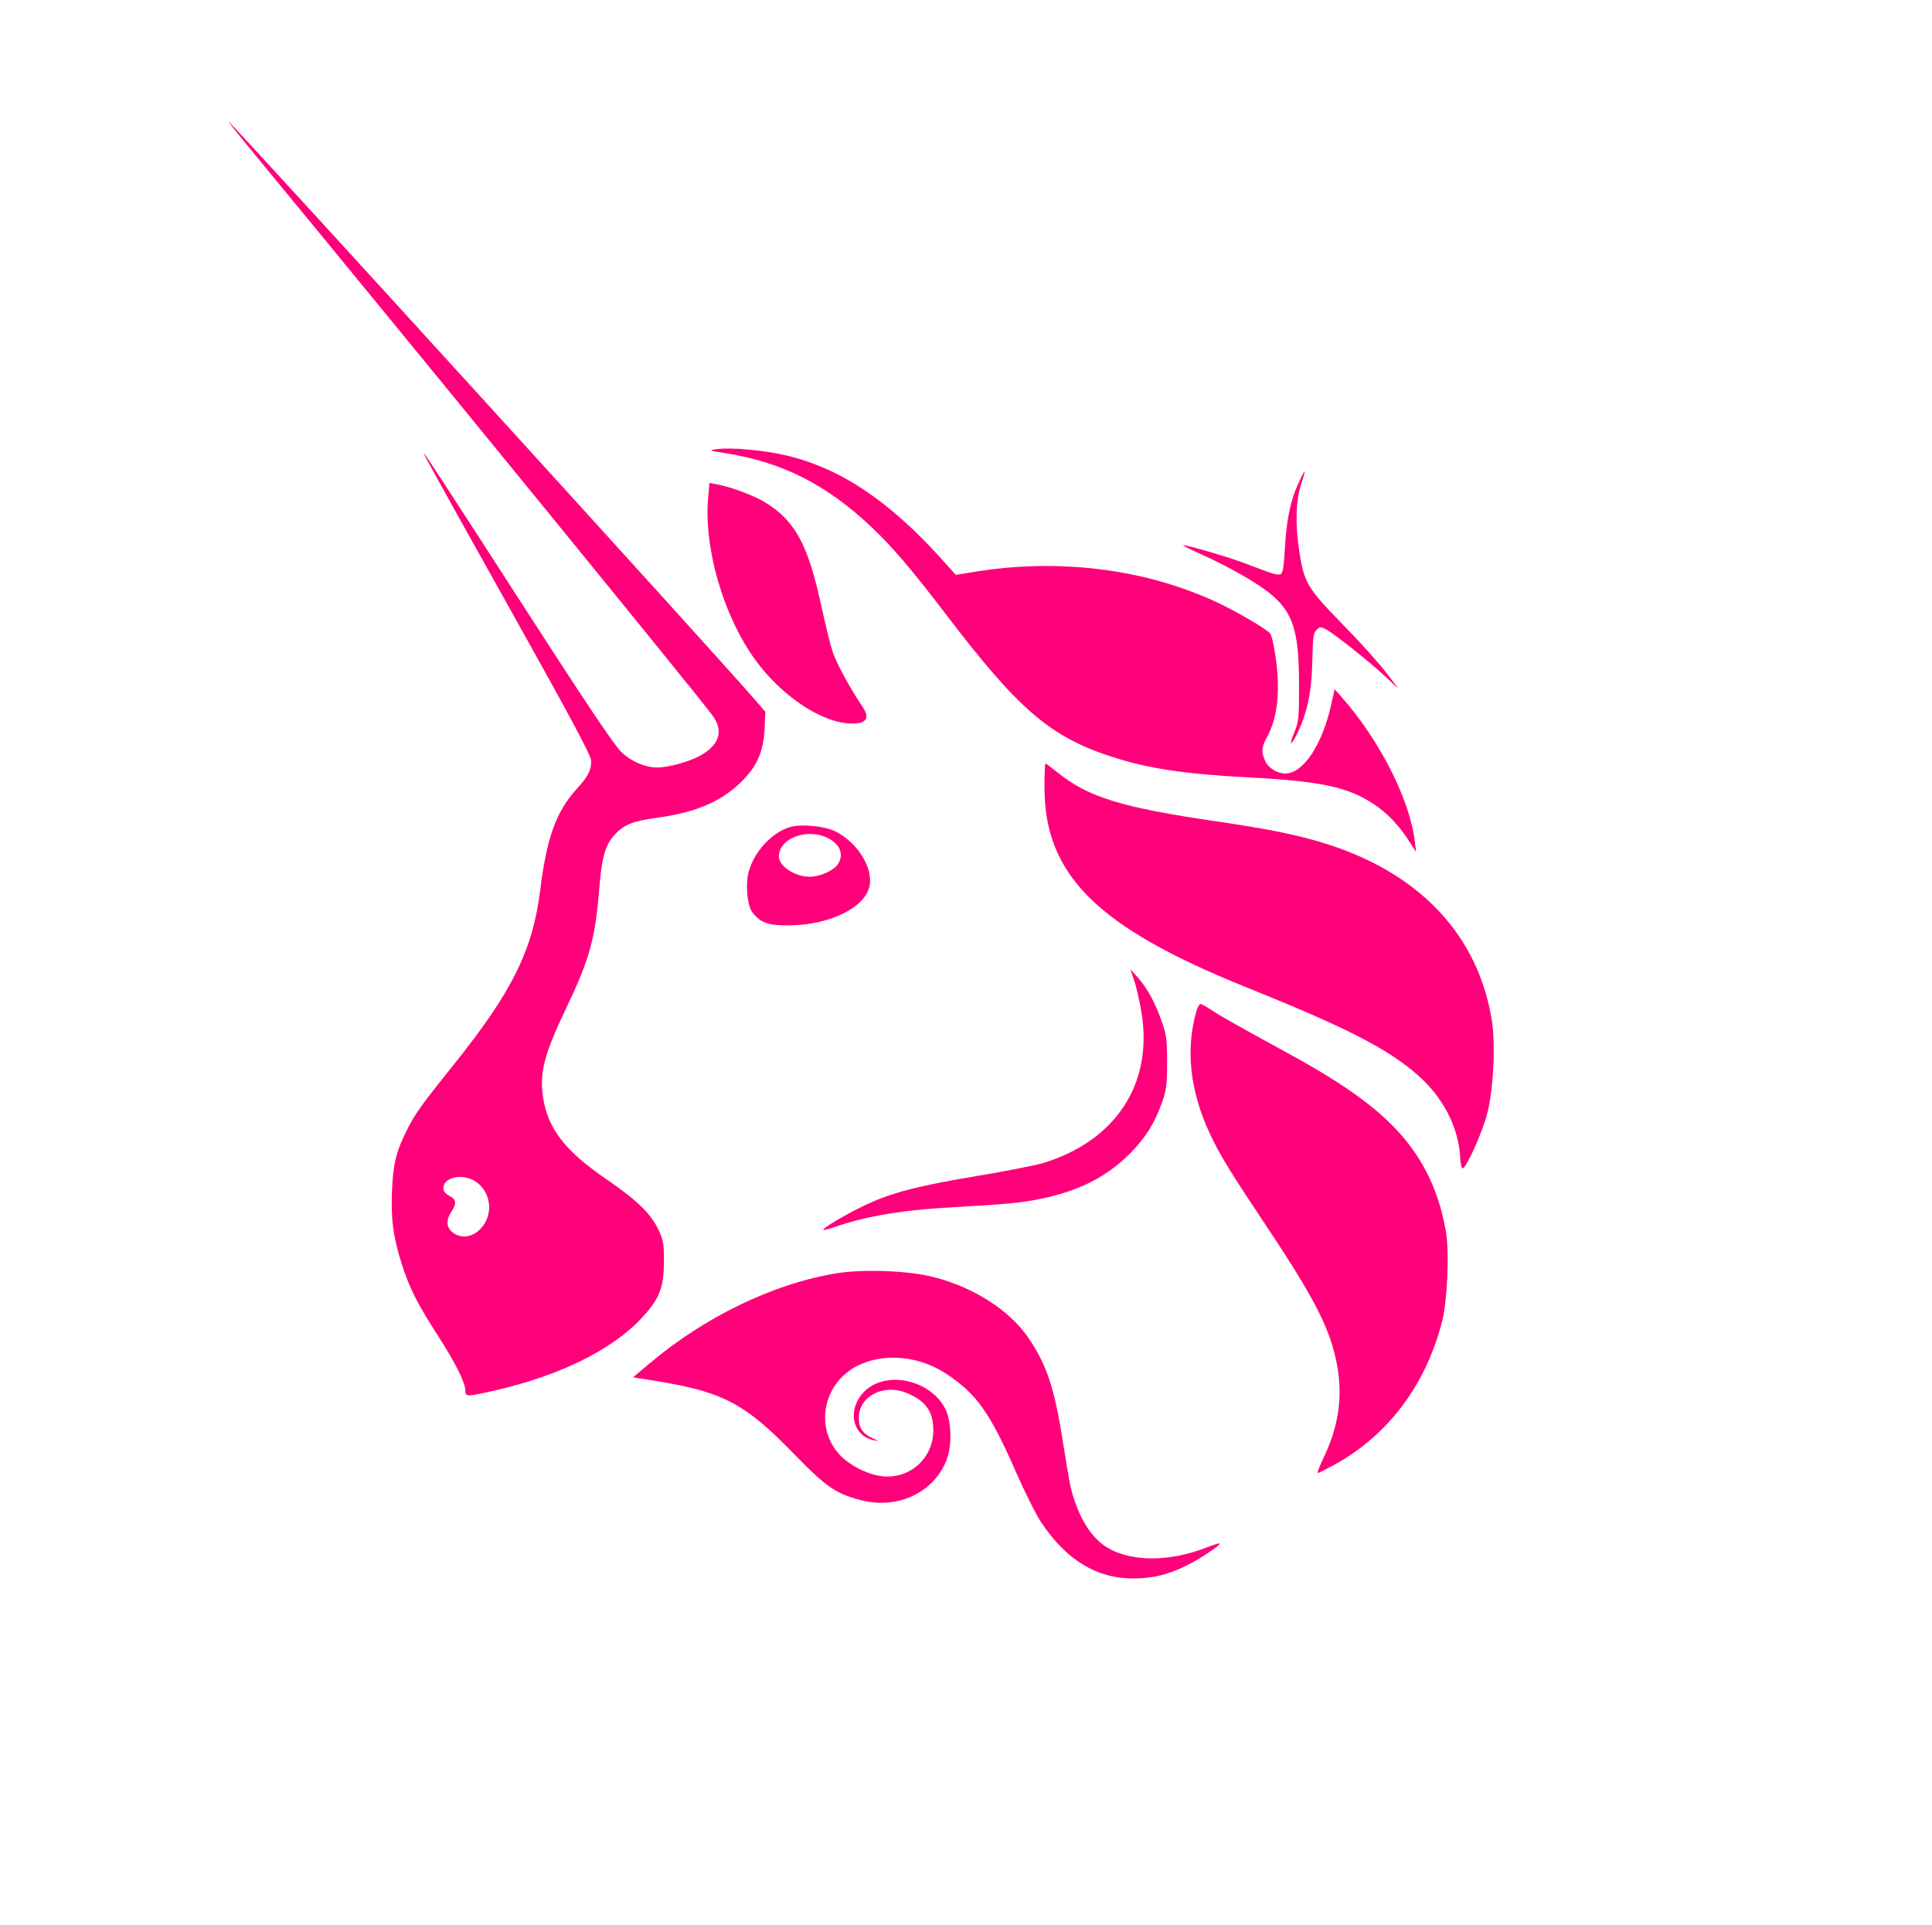
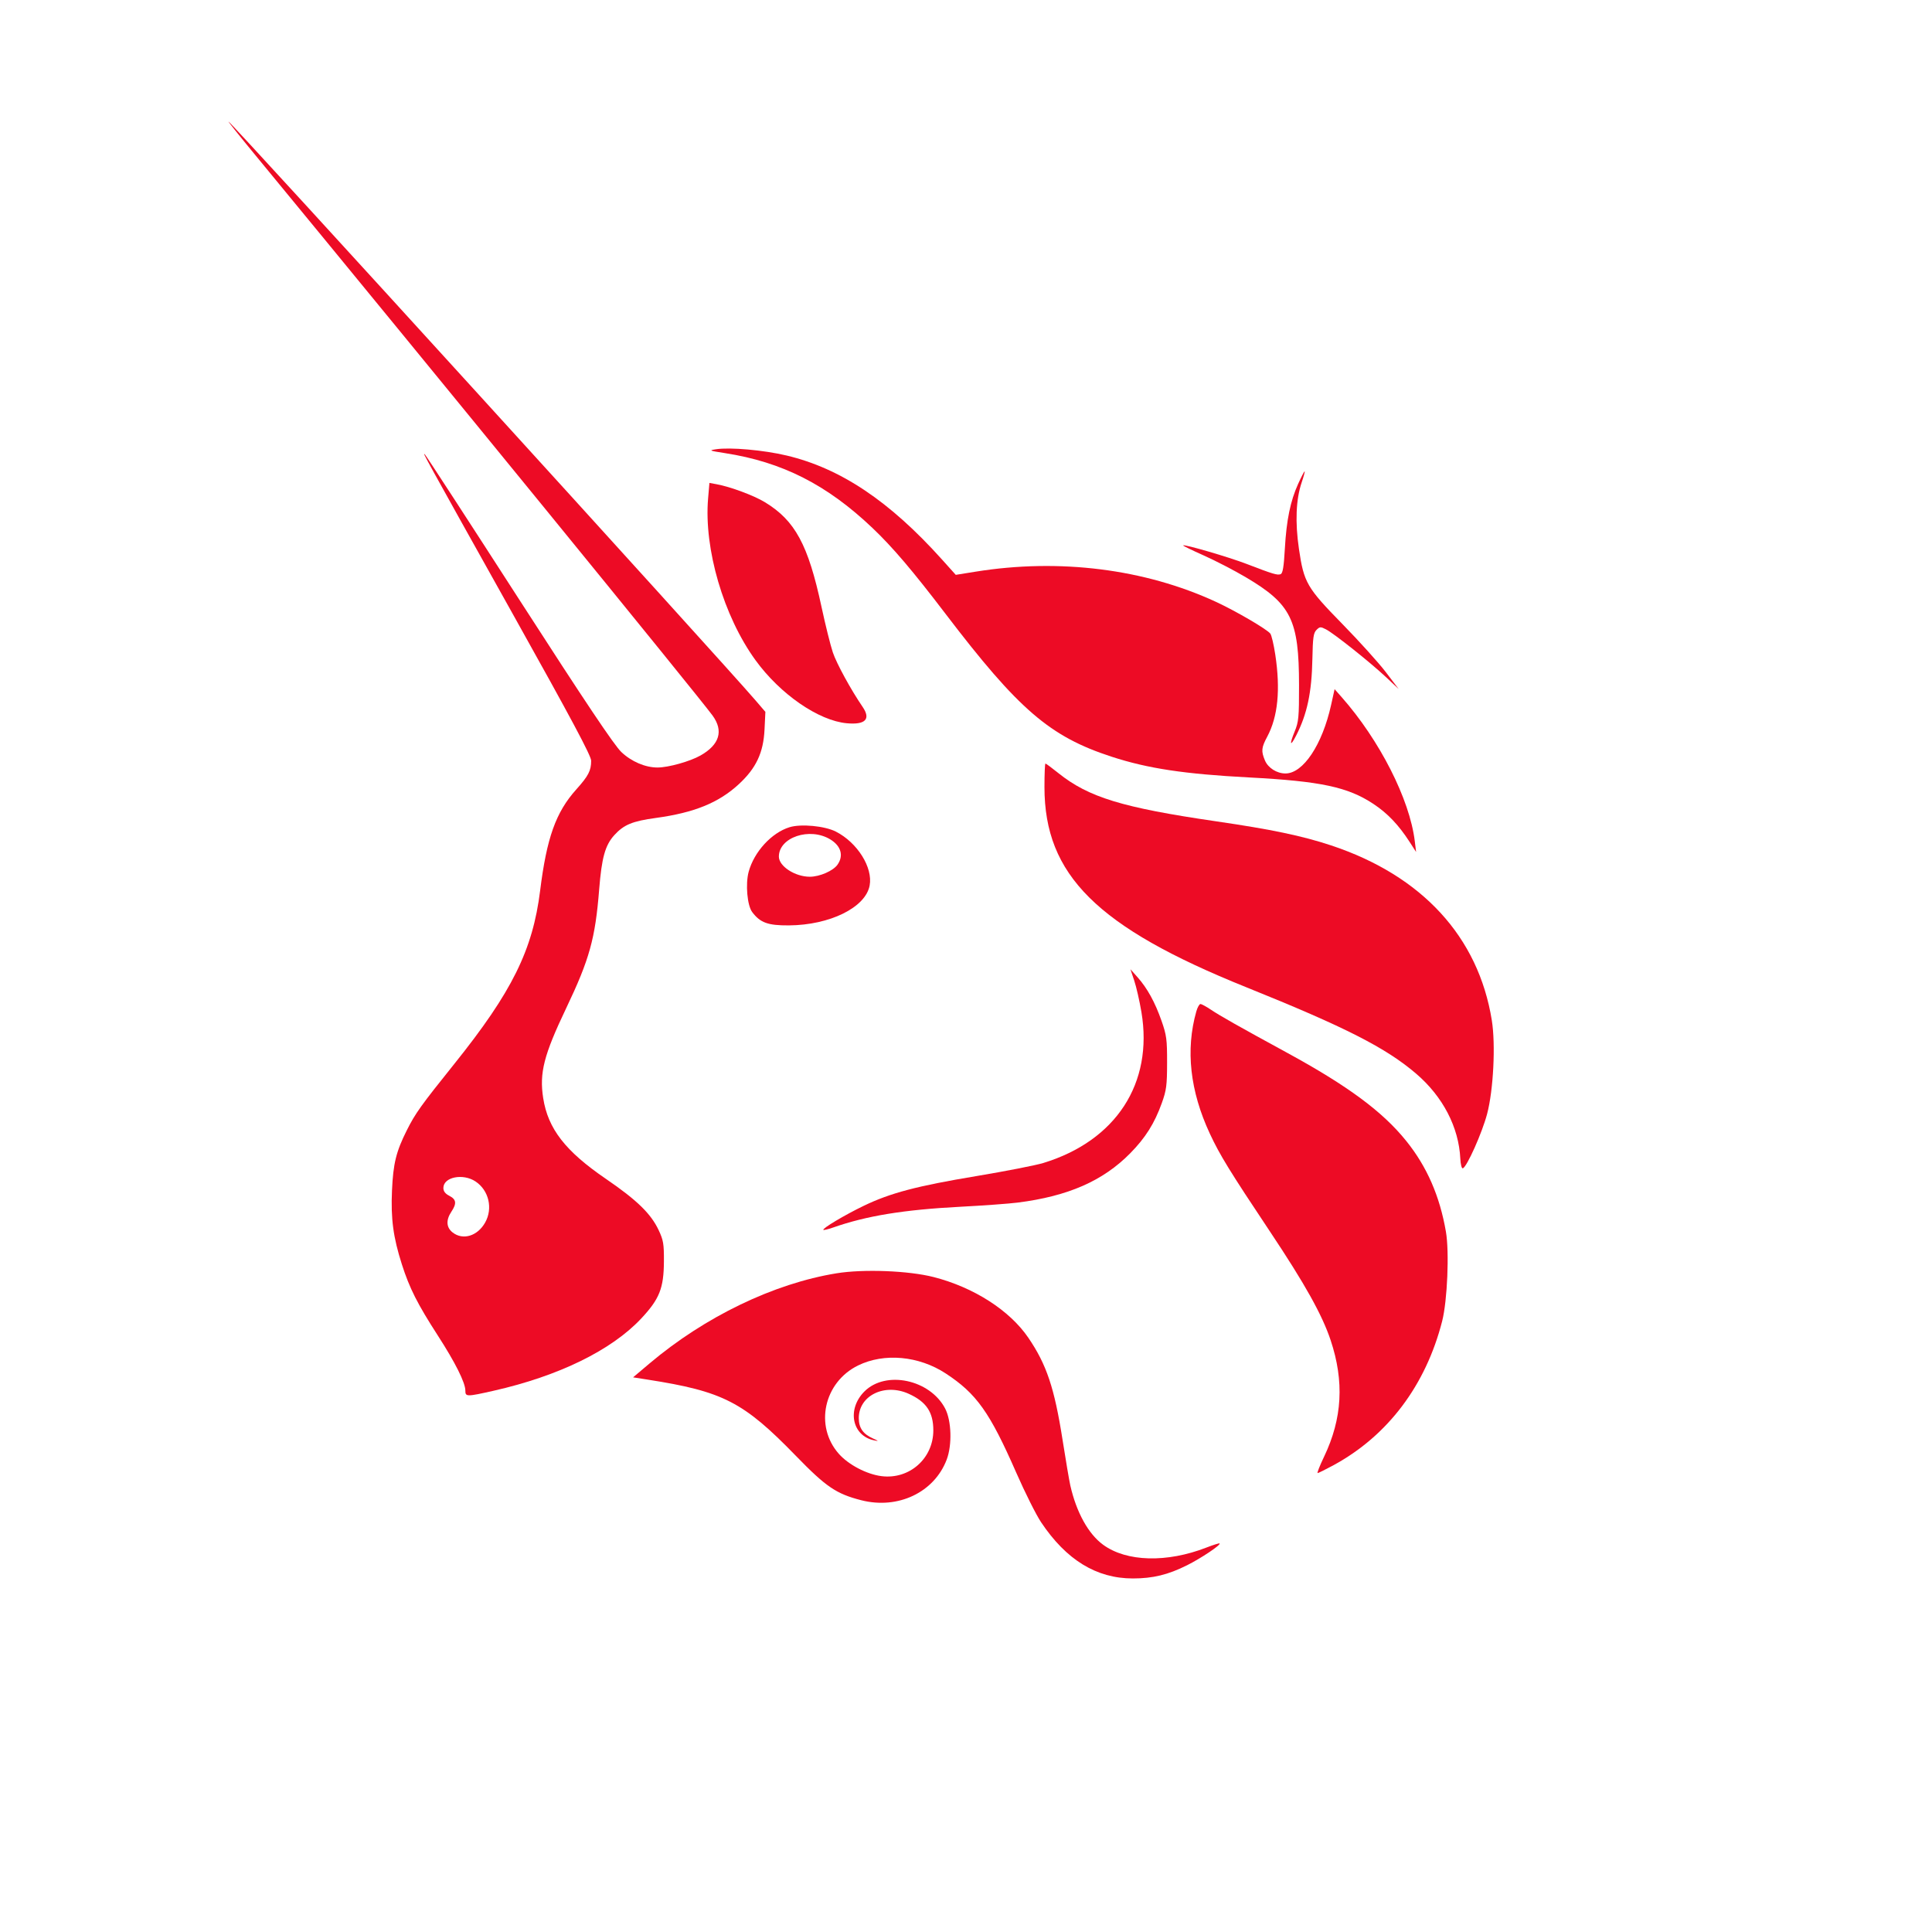
<svg xmlns="http://www.w3.org/2000/svg" width="257" height="256" viewBox="0 0 257 256" fill="none">
-   <path d="M96.435 60.277C94.343 59.952 94.255 59.914 95.239 59.763C97.125 59.473 101.579 59.868 104.648 60.598C111.812 62.301 118.331 66.664 125.29 74.412L127.139 76.47L129.784 76.045C140.926 74.254 152.26 75.677 161.741 80.057C164.349 81.262 168.461 83.66 168.975 84.277C169.138 84.473 169.439 85.737 169.642 87.087C170.347 91.754 169.994 95.332 168.567 98.005C167.79 99.459 167.746 99.92 168.268 101.164C168.686 102.157 169.848 102.892 170.999 102.891C173.355 102.888 175.891 99.079 177.066 93.78L177.532 91.675L178.457 92.722C183.528 98.468 187.512 106.304 188.196 111.881L188.374 113.336L187.522 112.014C186.054 109.739 184.58 108.19 182.693 106.941C179.29 104.69 175.693 103.923 166.164 103.421C157.559 102.968 152.689 102.233 147.859 100.658C139.643 97.979 135.501 94.411 125.74 81.606C121.405 75.918 118.726 72.771 116.06 70.237C110.004 64.478 104.053 61.458 96.435 60.277Z" fill="#FF007A" />
-   <path d="M170.916 72.976C171.132 69.165 171.649 66.651 172.688 64.355C173.099 63.447 173.485 62.703 173.544 62.703C173.604 62.703 173.425 63.373 173.147 64.193C172.391 66.421 172.267 69.469 172.788 73.014C173.448 77.513 173.824 78.162 178.579 83.022C180.809 85.301 183.403 88.176 184.344 89.41L186.054 91.655L184.344 90.051C182.253 88.09 177.444 84.264 176.381 83.718C175.669 83.351 175.563 83.357 175.124 83.795C174.719 84.198 174.634 84.803 174.577 87.665C174.49 92.127 173.882 94.99 172.414 97.853C171.621 99.402 171.495 99.071 172.214 97.323C172.75 96.018 172.805 95.445 172.801 91.126C172.792 82.448 171.762 80.362 165.721 76.789C164.19 75.883 161.668 74.578 160.117 73.887C158.565 73.197 157.333 72.595 157.378 72.55C157.549 72.38 163.441 74.1 165.812 75.012C169.339 76.369 169.922 76.544 170.35 76.381C170.637 76.271 170.776 75.435 170.916 72.976Z" fill="#FF007A" />
-   <path d="M100.497 87.821C96.251 81.976 93.625 73.014 94.193 66.314L94.369 64.241L95.335 64.418C97.15 64.749 100.28 65.913 101.745 66.803C105.766 69.245 107.506 72.46 109.277 80.716C109.796 83.135 110.477 85.871 110.79 86.798C111.294 88.289 113.199 91.772 114.748 94.034C115.864 95.664 115.123 96.436 112.657 96.213C108.89 95.873 103.788 92.352 100.497 87.821Z" fill="#FF007A" />
-   <path d="M165.766 131.323C145.925 123.335 138.937 116.4 138.937 104.7C138.937 102.979 138.996 101.57 139.068 101.57C139.14 101.57 139.908 102.138 140.774 102.833C144.797 106.06 149.303 107.438 161.776 109.258C169.115 110.328 173.245 111.193 177.056 112.457C189.166 116.473 196.658 124.624 198.445 135.725C198.964 138.951 198.66 145 197.818 148.188C197.153 150.706 195.125 155.245 194.588 155.419C194.439 155.468 194.292 154.896 194.254 154.118C194.05 149.95 191.943 145.891 188.406 142.851C184.383 139.395 178.979 136.643 165.766 131.323Z" fill="#FF007A" />
-   <path d="M151.837 134.642C151.588 133.163 151.157 131.273 150.879 130.444L150.372 128.935L151.313 129.991C152.614 131.451 153.642 133.32 154.514 135.81C155.179 137.71 155.254 138.275 155.249 141.362C155.244 144.393 155.161 145.029 154.546 146.739C153.578 149.436 152.376 151.348 150.359 153.4C146.735 157.089 142.075 159.131 135.351 159.978C134.182 160.125 130.775 160.373 127.78 160.529C120.232 160.922 115.264 161.733 110.801 163.3C110.159 163.525 109.586 163.662 109.528 163.604C109.347 163.425 112.386 161.613 114.897 160.404C118.436 158.699 121.96 157.768 129.854 156.454C133.754 155.804 137.781 155.016 138.804 154.702C148.461 151.741 153.426 144.1 151.837 134.642Z" fill="#FF007A" />
-   <path d="M160.932 150.795C158.296 145.128 157.691 139.657 159.135 134.554C159.289 134.009 159.538 133.562 159.687 133.562C159.837 133.562 160.459 133.899 161.07 134.31C162.284 135.127 164.721 136.505 171.212 140.044C179.311 144.46 183.929 147.879 187.07 151.786C189.82 155.208 191.522 159.104 192.341 163.856C192.805 166.548 192.533 173.024 191.843 175.735C189.665 184.281 184.604 190.993 177.385 194.911C176.327 195.484 175.377 195.955 175.275 195.958C175.172 195.96 175.557 194.98 176.131 193.78C178.56 188.703 178.836 183.765 177 178.269C175.876 174.904 173.584 170.797 168.956 163.857C163.575 155.788 162.256 153.641 160.932 150.795Z" fill="#FF007A" />
-   <path d="M86.407 181.371C93.77 175.154 102.931 170.738 111.276 169.382C114.872 168.798 120.864 169.03 124.194 169.882C129.532 171.248 134.307 174.308 136.791 177.954C139.218 181.517 140.259 184.622 141.343 191.53C141.771 194.255 142.236 196.992 142.377 197.611C143.191 201.192 144.775 204.054 146.739 205.491C149.857 207.773 155.227 207.915 160.509 205.855C161.405 205.505 162.184 205.263 162.238 205.318C162.43 205.508 159.77 207.288 157.894 208.226C155.369 209.487 153.361 209.975 150.693 209.975C145.855 209.975 141.839 207.514 138.487 202.495C137.828 201.508 136.346 198.55 135.193 195.922C131.655 187.851 129.907 185.393 125.799 182.702C122.223 180.361 117.612 179.941 114.143 181.642C109.586 183.876 108.315 189.699 111.579 193.39C112.876 194.856 115.295 196.121 117.273 196.367C120.973 196.828 124.153 194.013 124.153 190.277C124.153 187.851 123.221 186.467 120.873 185.407C117.668 183.961 114.222 185.652 114.238 188.663C114.245 189.947 114.805 190.754 116.092 191.336C116.918 191.71 116.937 191.74 116.263 191.6C113.322 190.99 112.633 187.444 114.998 185.09C117.837 182.264 123.709 183.511 125.725 187.368C126.572 188.988 126.67 192.215 125.932 194.164C124.279 198.525 119.46 200.819 114.571 199.571C111.243 198.721 109.887 197.801 105.874 193.667C98.901 186.484 96.194 185.092 86.141 183.523L84.215 183.222L86.407 181.371Z" fill="#FF007A" />
-   <path fill-rule="evenodd" clip-rule="evenodd" d="M33.824 20.465C57.111 48.728 93.014 92.734 94.796 95.198C96.268 97.232 95.714 99.061 93.193 100.494C91.791 101.291 88.908 102.099 87.465 102.099C85.833 102.099 83.994 101.313 82.655 100.042C81.708 99.145 77.888 93.44 69.069 79.757C62.322 69.286 56.675 60.601 56.521 60.455C56.164 60.119 56.17 60.13 68.381 81.979C76.049 95.698 78.637 100.548 78.637 101.197C78.637 102.516 78.277 103.21 76.65 105.025C73.936 108.052 72.724 111.453 71.848 118.492C70.866 126.382 68.106 131.955 60.458 141.494C55.98 147.078 55.248 148.102 54.118 150.352C52.695 153.187 52.304 154.774 52.145 158.353C51.977 162.137 52.304 164.581 53.46 168.199C54.472 171.366 55.529 173.458 58.229 177.641C60.56 181.251 61.902 183.933 61.902 184.983C61.902 185.818 62.061 185.819 65.673 185.003C74.316 183.052 81.334 179.619 85.281 175.412C87.724 172.808 88.297 171.371 88.316 167.802C88.328 165.469 88.246 164.98 87.615 163.637C86.588 161.452 84.719 159.635 80.598 156.818C75.199 153.127 72.893 150.156 72.256 146.07C71.734 142.717 72.34 140.351 75.327 134.091C78.418 127.612 79.184 124.85 79.703 118.319C80.037 114.1 80.501 112.435 81.713 111.1C82.978 109.707 84.116 109.235 87.245 108.808C92.347 108.111 95.595 106.791 98.265 104.33C100.582 102.196 101.551 100.139 101.7 97.043L101.813 94.696L100.518 93.187C95.83 87.721 30.685 16.168 30.396 16.168C30.335 16.168 31.877 18.102 33.824 20.465ZM64.533 162.634C65.593 160.757 65.03 158.344 63.257 157.166C61.582 156.052 58.98 156.576 58.98 158.028C58.98 158.471 59.225 158.793 59.777 159.077C60.706 159.555 60.774 160.093 60.042 161.192C59.302 162.306 59.362 163.284 60.211 163.949C61.58 165.021 63.518 164.432 64.533 162.634Z" fill="#FF007A" />
-   <path fill-rule="evenodd" clip-rule="evenodd" d="M105.032 110.039C102.637 110.774 100.309 113.312 99.588 115.974C99.149 117.598 99.398 120.446 100.057 121.325C101.121 122.746 102.149 123.12 104.935 123.101C110.389 123.063 115.131 120.724 115.682 117.799C116.134 115.402 114.051 112.08 111.183 110.622C109.703 109.87 106.555 109.571 105.032 110.039ZM111.408 115.024C112.249 113.829 111.881 112.537 110.451 111.664C107.726 110 103.607 111.377 103.607 113.95C103.607 115.231 105.755 116.629 107.724 116.629C109.035 116.629 110.829 115.847 111.408 115.024Z" fill="#FF007A" />
+   <path d="M96.435 60.277C94.343 59.952 94.255 59.914 95.239 59.763C97.125 59.473 101.579 59.868 104.648 60.598C111.812 62.301 118.331 66.664 125.29 74.412L127.139 76.47L129.784 76.045C140.926 74.254 152.26 75.677 161.741 80.057C164.349 81.262 168.461 83.66 168.975 84.277C169.138 84.473 169.439 85.737 169.642 87.087C170.347 91.754 169.994 95.332 168.567 98.005C167.79 99.459 167.746 99.92 168.268 101.164C168.686 102.157 169.848 102.892 170.999 102.891C173.355 102.888 175.891 99.079 177.066 93.78L177.532 91.675L178.457 92.722C183.528 98.468 187.512 106.304 188.196 111.881L188.374 113.336L187.522 112.014C186.054 109.739 184.58 108.19 182.693 106.941C179.29 104.69 175.693 103.923 166.164 103.421C157.559 102.968 152.689 102.233 147.859 100.658C139.643 97.979 135.501 94.411 125.74 81.606C121.405 75.918 118.726 72.771 116.06 70.237C110.004 64.478 104.053 61.458 96.435 60.277Z" fill="#ed0b25" />
+   <path d="M170.916 72.976C171.132 69.165 171.649 66.651 172.688 64.355C173.099 63.447 173.485 62.703 173.544 62.703C173.604 62.703 173.425 63.373 173.147 64.193C172.391 66.421 172.267 69.469 172.788 73.014C173.448 77.513 173.824 78.162 178.579 83.022C180.809 85.301 183.403 88.176 184.344 89.41L186.054 91.655L184.344 90.051C182.253 88.09 177.444 84.264 176.381 83.718C175.669 83.351 175.563 83.357 175.124 83.795C174.719 84.198 174.634 84.803 174.577 87.665C174.49 92.127 173.882 94.99 172.414 97.853C171.621 99.402 171.495 99.071 172.214 97.323C172.75 96.018 172.805 95.445 172.801 91.126C172.792 82.448 171.762 80.362 165.721 76.789C164.19 75.883 161.668 74.578 160.117 73.887C158.565 73.197 157.333 72.595 157.378 72.55C157.549 72.38 163.441 74.1 165.812 75.012C169.339 76.369 169.922 76.544 170.35 76.381C170.637 76.271 170.776 75.435 170.916 72.976Z" fill="#ed0b25" />
+   <path d="M100.497 87.821C96.251 81.976 93.625 73.014 94.193 66.314L94.369 64.241L95.335 64.418C97.15 64.749 100.28 65.913 101.745 66.803C105.766 69.245 107.506 72.46 109.277 80.716C109.796 83.135 110.477 85.871 110.79 86.798C111.294 88.289 113.199 91.772 114.748 94.034C115.864 95.664 115.123 96.436 112.657 96.213C108.89 95.873 103.788 92.352 100.497 87.821Z" fill="#ed0b25" />
+   <path d="M165.766 131.323C145.925 123.335 138.937 116.4 138.937 104.7C138.937 102.979 138.996 101.57 139.068 101.57C139.14 101.57 139.908 102.138 140.774 102.833C144.797 106.06 149.303 107.438 161.776 109.258C169.115 110.328 173.245 111.193 177.056 112.457C189.166 116.473 196.658 124.624 198.445 135.725C198.964 138.951 198.66 145 197.818 148.188C197.153 150.706 195.125 155.245 194.588 155.419C194.439 155.468 194.292 154.896 194.254 154.118C194.05 149.95 191.943 145.891 188.406 142.851C184.383 139.395 178.979 136.643 165.766 131.323Z" fill="#ed0b25" />
+   <path d="M151.837 134.642C151.588 133.163 151.157 131.273 150.879 130.444L150.372 128.935L151.313 129.991C152.614 131.451 153.642 133.32 154.514 135.81C155.179 137.71 155.254 138.275 155.249 141.362C155.244 144.393 155.161 145.029 154.546 146.739C153.578 149.436 152.376 151.348 150.359 153.4C146.735 157.089 142.075 159.131 135.351 159.978C134.182 160.125 130.775 160.373 127.78 160.529C120.232 160.922 115.264 161.733 110.801 163.3C110.159 163.525 109.586 163.662 109.528 163.604C109.347 163.425 112.386 161.613 114.897 160.404C118.436 158.699 121.96 157.768 129.854 156.454C133.754 155.804 137.781 155.016 138.804 154.702C148.461 151.741 153.426 144.1 151.837 134.642Z" fill="#ed0b25" />
+   <path d="M160.932 150.795C158.296 145.128 157.691 139.657 159.135 134.554C159.289 134.009 159.538 133.562 159.687 133.562C159.837 133.562 160.459 133.899 161.07 134.31C162.284 135.127 164.721 136.505 171.212 140.044C179.311 144.46 183.929 147.879 187.07 151.786C189.82 155.208 191.522 159.104 192.341 163.856C192.805 166.548 192.533 173.024 191.843 175.735C189.665 184.281 184.604 190.993 177.385 194.911C176.327 195.484 175.377 195.955 175.275 195.958C175.172 195.96 175.557 194.98 176.131 193.78C178.56 188.703 178.836 183.765 177 178.269C175.876 174.904 173.584 170.797 168.956 163.857C163.575 155.788 162.256 153.641 160.932 150.795Z" fill="#ed0b25" />
+   <path d="M86.407 181.371C93.77 175.154 102.931 170.738 111.276 169.382C114.872 168.798 120.864 169.03 124.194 169.882C129.532 171.248 134.307 174.308 136.791 177.954C139.218 181.517 140.259 184.622 141.343 191.53C141.771 194.255 142.236 196.992 142.377 197.611C143.191 201.192 144.775 204.054 146.739 205.491C149.857 207.773 155.227 207.915 160.509 205.855C161.405 205.505 162.184 205.263 162.238 205.318C162.43 205.508 159.77 207.288 157.894 208.226C155.369 209.487 153.361 209.975 150.693 209.975C145.855 209.975 141.839 207.514 138.487 202.495C137.828 201.508 136.346 198.55 135.193 195.922C131.655 187.851 129.907 185.393 125.799 182.702C122.223 180.361 117.612 179.941 114.143 181.642C109.586 183.876 108.315 189.699 111.579 193.39C112.876 194.856 115.295 196.121 117.273 196.367C120.973 196.828 124.153 194.013 124.153 190.277C124.153 187.851 123.221 186.467 120.873 185.407C117.668 183.961 114.222 185.652 114.238 188.663C114.245 189.947 114.805 190.754 116.092 191.336C116.918 191.71 116.937 191.74 116.263 191.6C113.322 190.99 112.633 187.444 114.998 185.09C117.837 182.264 123.709 183.511 125.725 187.368C126.572 188.988 126.67 192.215 125.932 194.164C124.279 198.525 119.46 200.819 114.571 199.571C111.243 198.721 109.887 197.801 105.874 193.667C98.901 186.484 96.194 185.092 86.141 183.523L84.215 183.222L86.407 181.371Z" fill="#ed0b25" />
+   <path fill-rule="evenodd" clip-rule="evenodd" d="M33.824 20.465C57.111 48.728 93.014 92.734 94.796 95.198C96.268 97.232 95.714 99.061 93.193 100.494C91.791 101.291 88.908 102.099 87.465 102.099C85.833 102.099 83.994 101.313 82.655 100.042C81.708 99.145 77.888 93.44 69.069 79.757C62.322 69.286 56.675 60.601 56.521 60.455C56.164 60.119 56.17 60.13 68.381 81.979C76.049 95.698 78.637 100.548 78.637 101.197C78.637 102.516 78.277 103.21 76.65 105.025C73.936 108.052 72.724 111.453 71.848 118.492C70.866 126.382 68.106 131.955 60.458 141.494C55.98 147.078 55.248 148.102 54.118 150.352C52.695 153.187 52.304 154.774 52.145 158.353C51.977 162.137 52.304 164.581 53.46 168.199C54.472 171.366 55.529 173.458 58.229 177.641C60.56 181.251 61.902 183.933 61.902 184.983C61.902 185.818 62.061 185.819 65.673 185.003C74.316 183.052 81.334 179.619 85.281 175.412C87.724 172.808 88.297 171.371 88.316 167.802C88.328 165.469 88.246 164.98 87.615 163.637C86.588 161.452 84.719 159.635 80.598 156.818C75.199 153.127 72.893 150.156 72.256 146.07C71.734 142.717 72.34 140.351 75.327 134.091C78.418 127.612 79.184 124.85 79.703 118.319C80.037 114.1 80.501 112.435 81.713 111.1C82.978 109.707 84.116 109.235 87.245 108.808C92.347 108.111 95.595 106.791 98.265 104.33C100.582 102.196 101.551 100.139 101.7 97.043L101.813 94.696L100.518 93.187C95.83 87.721 30.685 16.168 30.396 16.168C30.335 16.168 31.877 18.102 33.824 20.465ZM64.533 162.634C65.593 160.757 65.03 158.344 63.257 157.166C61.582 156.052 58.98 156.576 58.98 158.028C58.98 158.471 59.225 158.793 59.777 159.077C60.706 159.555 60.774 160.093 60.042 161.192C59.302 162.306 59.362 163.284 60.211 163.949C61.58 165.021 63.518 164.432 64.533 162.634Z" fill="#ed0b25" />
+   <path fill-rule="evenodd" clip-rule="evenodd" d="M105.032 110.039C102.637 110.774 100.309 113.312 99.588 115.974C99.149 117.598 99.398 120.446 100.057 121.325C101.121 122.746 102.149 123.12 104.935 123.101C110.389 123.063 115.131 120.724 115.682 117.799C116.134 115.402 114.051 112.08 111.183 110.622C109.703 109.87 106.555 109.571 105.032 110.039ZM111.408 115.024C112.249 113.829 111.881 112.537 110.451 111.664C107.726 110 103.607 111.377 103.607 113.95C103.607 115.231 105.755 116.629 107.724 116.629C109.035 116.629 110.829 115.847 111.408 115.024Z" fill="#ed0b25" />
</svg>
